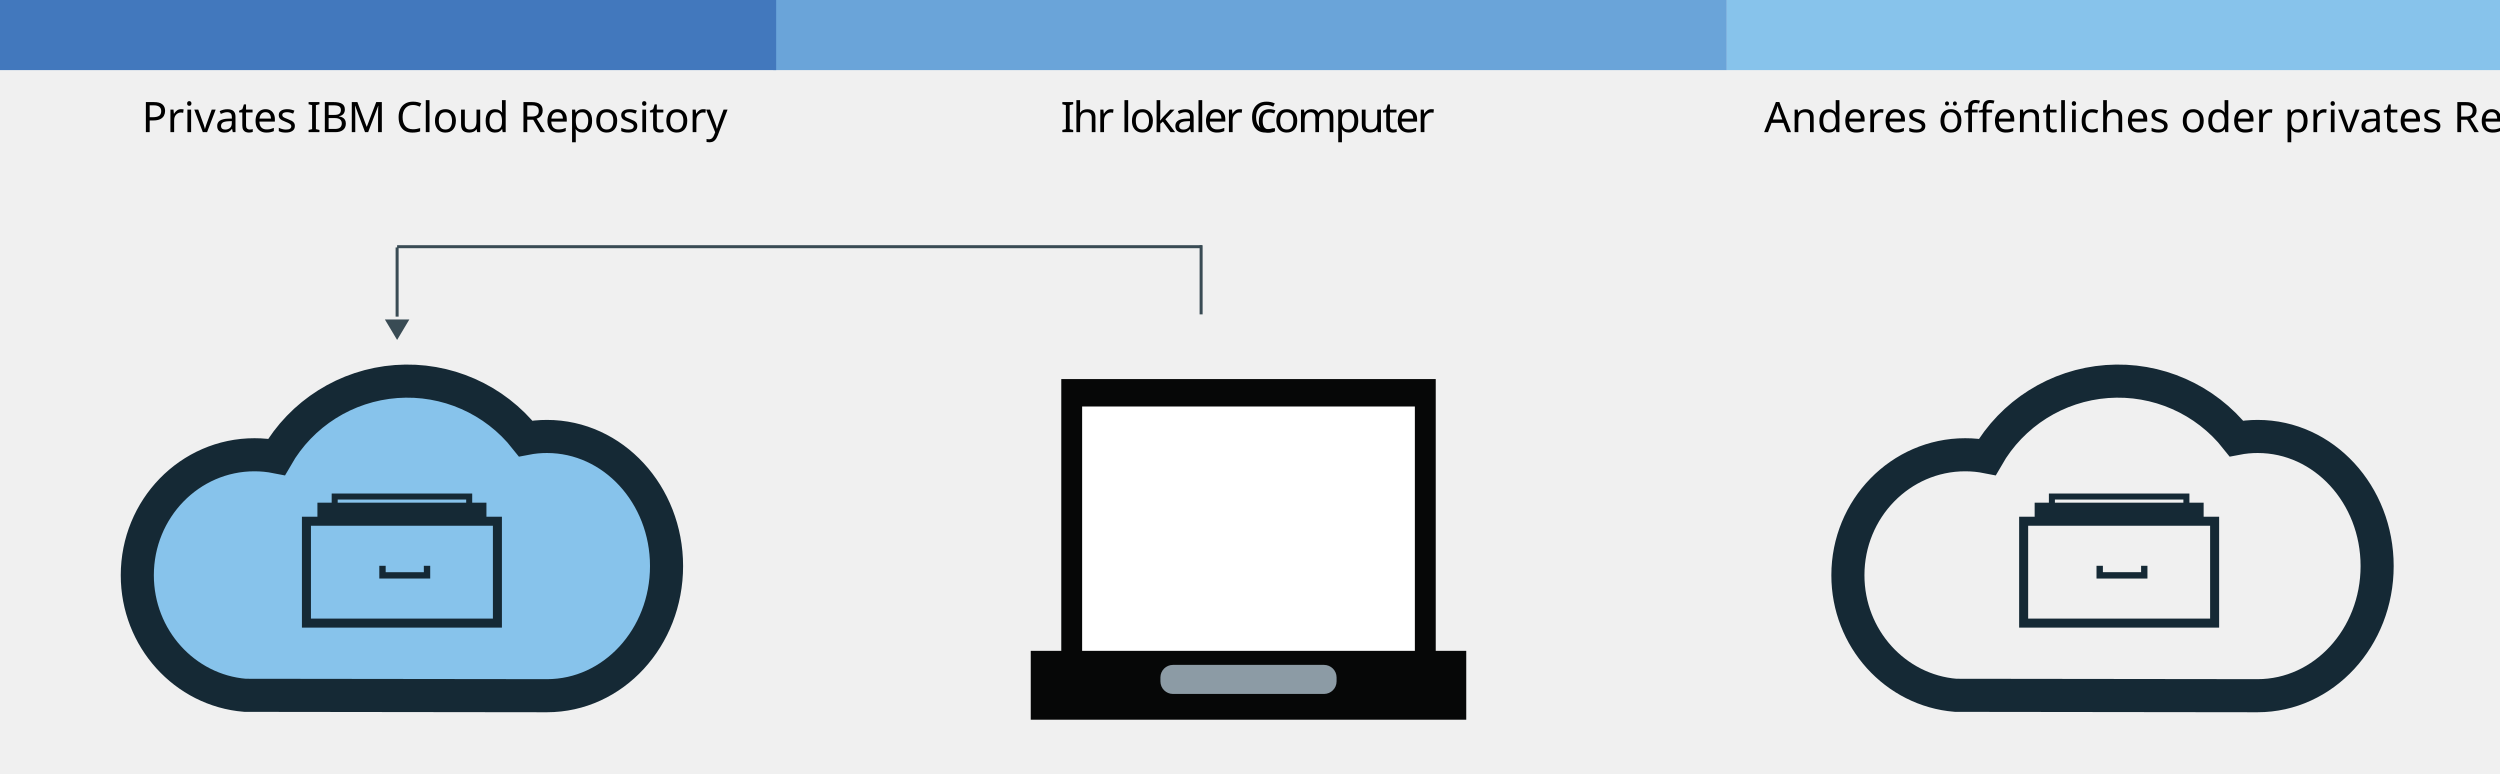
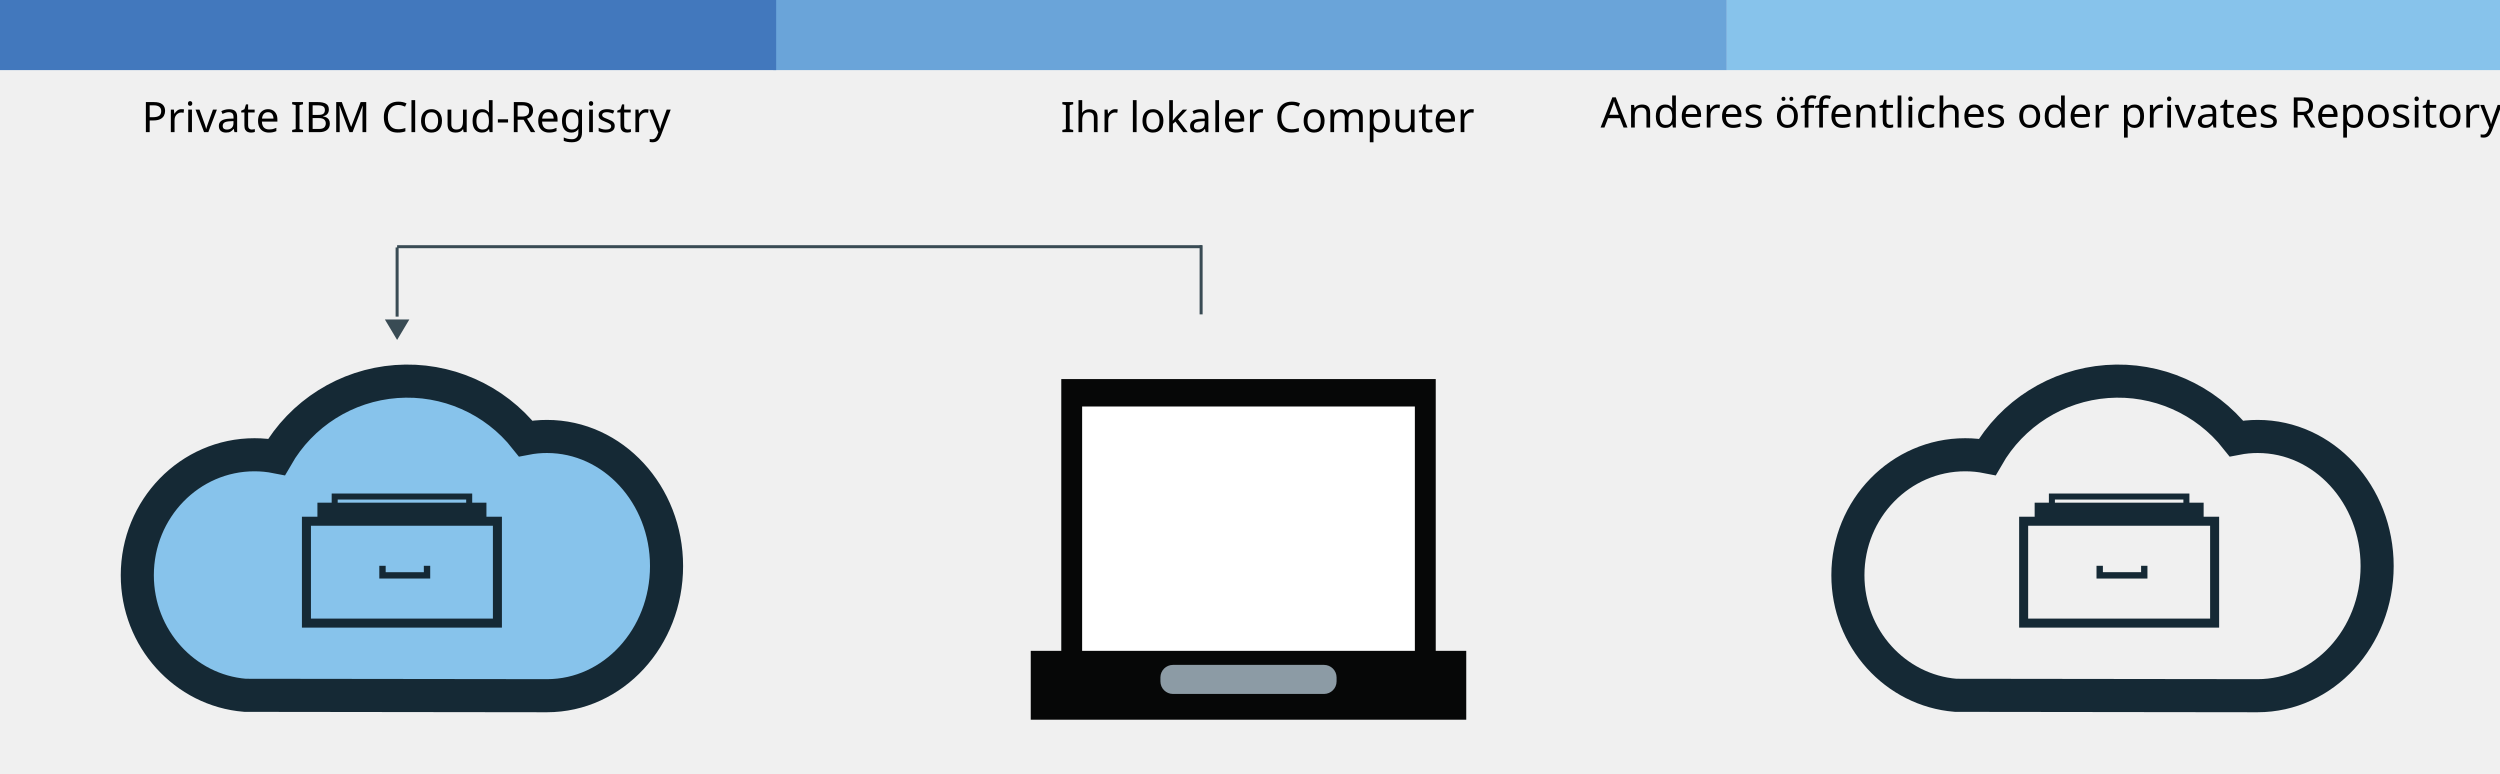
- <svg xmlns="http://www.w3.org/2000/svg" id="4ea608ff-a81e-4c44-a19c-8156005bfbe7" data-name="Layer 1" viewBox="0 0 831 257">
-   <path id="26b528bb-7ef3-45d5-9b34-acab2ad57c6b" data-name="&lt;Path&gt;" d="M257,0H574V23.3H257Z" fill="#6aa4d9" />
-   <path id="b5f381ea-9425-4c5d-99ab-5e4ba6948abc" data-name="&lt;Path&gt;" d="M574,0H831V23.3H574Z" fill="#87c3eb" />
-   <g id="4f3630c9-a43f-492a-af95-f49f43776668" data-name="&lt;Group&gt;">
-     <path id="3a0e19b8-b317-4449-bc7a-bd10a4d6c484" data-name="&lt;Path&gt;" d="M127.94,106.2,132,113l4.06-6.8Z" fill="#394b54" />
+ <svg xmlns="http://www.w3.org/2000/svg" id="8a2151fb-88ef-457d-b7ec-bfa7f1e3e656" data-name="Layer 1" viewBox="0 0 831 257" version="1.1">
+   <defs id="defs112" />
+   <path id="ce3f00cc-62b2-43ff-97de-39f90dd8ffae" data-name="&lt;Path&gt;" d="M257,0H574V23.3H257Z" fill="#6aa4d9" />
+   <path id="148a5eb6-df88-4f33-b362-d3d8ce114c44" data-name="&lt;Path&gt;" d="M574,0H831V23.3H574Z" fill="#87c3eb" />
+   <g id="10fb2a08-3ee6-4061-96fb-31503b7362b3" data-name="&lt;Group&gt;">
+     <path id="d03ee414-6941-420c-8859-22e16f18125c" data-name="&lt;Path&gt;" d="M127.94,106.2,132,113l4.06-6.8Z" fill="#394b54" />
  </g>
-   <path id="db13e8c7-046d-4228-b5ef-dd0b398d32c2" data-name="&lt;Path&gt;" d="M0,0H258V23.3H0Z" fill="#4278bd" />
-   <path id="d60b3026-3d63-4fc3-8569-e37bbb8fd4d2" data-name="&lt;Path&gt;" d="M132,82H399.5" fill="none" stroke="#394b54" stroke-miterlimit="10" />
-   <text transform="translate(586.4 43.93)" font-size="14" font-family="IBMPlexSans, IBM Plex Sans" style="isolation:isolate">Anderes öffentliches oder privates Repository<tspan x="8.97" y="0" letter-spacing="-0.01em" />
-     <tspan x="16.81" y="0" />
-     <tspan x="80.69" y="0" letter-spacing="-0.01em" />
-     <tspan x="87.46" y="0" letter-spacing="0em" />
-     <tspan x="94.93" y="0" letter-spacing="0em" />
-     <tspan x="99.79" y="0" letter-spacing="0em" />
-     <tspan x="168.91" y="0" letter-spacing="0em" />
-     <tspan x="173.98" y="0" />
-     <tspan x="207.94" y="0" letter-spacing="0em" />
-     <tspan x="212.8" y="0" />
-     <tspan x="220.64" y="0" letter-spacing="0.01em" />
-     <tspan x="225.92" y="0" />
+   <path id="525b2ac2-ea9d-4fbc-81b4-7cdf198de918" data-name="&lt;Path&gt;" d="M0,0H258V23.3H0Z" fill="#4278bd" />
+   <path id="fdf0b69f-7cd4-4857-b183-b2c9fd283bb3" data-name="&lt;Path&gt;" d="M132,82H399.5" fill="none" stroke="#394b54" stroke-miterlimit="10" />
+   <text font-size="14" style="isolation:isolate;-inkscape-font-specification:'IBMPlexSans, IBM Plex Sans, Normal';font-family:IBMPlexSans, 'IBM Plex Sans';font-weight:normal;font-style:normal;font-stretch:normal;font-variant:normal;font-size:14px;text-anchor:start;text-align:start;writing-mode:lr;line-height:125%;" id="text11" font-family="IBMPlexSans, IBM Plex Sans" transform="translate(47.13 43.93)">
+     <tspan id="tspan3379">Private IBM Cloud-Registry</tspan>
  </text>
-   <text transform="translate(47.13 43.93)" font-size="14" font-family="IBMPlexSans, IBM Plex Sans" style="isolation:isolate">
-     <tspan letter-spacing="-0.01em">Privates IBM Cloud Repository</tspan>
-     <tspan x="8.34" y="0" letter-spacing="0em" />
-     <tspan x="16.98" y="0" letter-spacing="-0.01em" />
-     <tspan x="23.74" y="0" />
-     <tspan x="31.22" y="0" letter-spacing="0em" />
-     <tspan x="36.08" y="0" />
-     <tspan x="116.2" y="0" letter-spacing="0em" />
-     <tspan x="121.27" y="0" />
-     <tspan x="139.84" y="0" letter-spacing="-0.01em" />
-     <tspan x="146.56" y="0" />
-     <tspan x="151.48" y="0" letter-spacing="0.01em" />
-     <tspan x="156.76" y="0" />
+   <text transform="translate(352.56 43.93)" font-size="14" font-family="IBMPlexSans, IBM Plex Sans" style="isolation:isolate;-inkscape-font-specification:'IBMPlexSans, IBM Plex Sans, Normal';font-family:IBMPlexSans, 'IBM Plex Sans';font-weight:normal;font-style:normal;font-stretch:normal;font-variant:normal;font-size:14px;text-anchor:start;text-align:start;writing-mode:lr;line-height:125%;" id="text37">
+     <tspan id="tspan3375">Ihr lokaler Computer</tspan>
+     <tspan id="tspan3377" />
  </text>
-   <text transform="translate(352.56 43.93)" font-size="14" font-family="IBMPlexSans, IBM Plex Sans" style="isolation:isolate">
-     <tspan letter-spacing="-0.05em">Ihr lokaler Computer</tspan>
-     <tspan x="7.6" y="0" />
-     <tspan x="65.11" y="0" letter-spacing="-0.01em">c</tspan>
-     <tspan x="72.07" y="0" />
-     <tspan x="108.2" y="0" letter-spacing="0em" />
-     <tspan x="113.06" y="0" letter-spacing="0em" />
+   <path id="f14214fe-9ec7-4377-b205-8f4ce22a05f0" data-name="&lt;Path&gt;" d="M132,82.25v23" fill="none" stroke="#394b54" stroke-miterlimit="10" />
+   <path id="a572a3a7-b452-42dc-a0eb-e07307168d5e" data-name="&lt;Path&gt;" d="M399.25,81.5v23" fill="none" stroke="#394b54" stroke-miterlimit="10" />
+   <rect x="399.5" y="71.5" width="15.5" height="19.5" fill="none" id="rect58" />
+   <path id="e99522dd-adef-4ce5-907d-8d91b47a08df" data-name="&lt;Path&gt;" d="M181.82,145.08a36.89,36.89,0,0,0-7.09.68,50.09,50.09,0,0,0-82.8,6.12,37.83,37.83,0,0,0-7.34-.72c-21.52,0-38.95,17.93-38.95,40.05,0,21,15.77,38.28,35.83,39.91l100.13.13h.22c22,0,39.74-19.29,39.74-43.09S203.77,145.08,181.82,145.08Z" fill="#87c3eb" stroke="#152935" stroke-miterlimit="10" stroke-width="11" />
+   <path id="74fb0e0b-4e9a-4824-966c-126e2122dded" data-name="&lt;Path&gt;" d="M750.47,145.08a36.89,36.89,0,0,0-7.09.68,50.09,50.09,0,0,0-82.8,6.12,37.83,37.83,0,0,0-7.34-.72c-21.52,0-39,17.93-39,40.05,0,21,15.77,38.28,35.83,39.91l100.13.13h.22c21.95,0,39.74-19.29,39.74-43.09S772.42,145.08,750.47,145.08Z" fill="none" stroke="#152935" stroke-miterlimit="10" stroke-width="11" />
+   <rect id="ddb78052-7939-4cde-86aa-aba469e38c3c" data-name="&lt;Rectangle&gt;" x="352.77" y="126" width="124.47" height="90.67" fill="#060707" />
+   <g id="27dd9f5f-0f34-410a-9cf2-659aefd6a2b5" data-name="&lt;Group&gt;">
+     <rect id="51b79e7b-4bcb-450f-984a-f5ca3bdec73d" data-name="&lt;Rectangle&gt;" x="361.89" y="137.31" width="106.23" height="77.38" fill="#fff" />
+     <path id="c087a8f1-5c69-46b5-bd51-f99d212f1f93" data-name="&lt;Compound Path&gt;" d="M470.3,216.88H359.7V135.12H470.3ZM364.08,212.5H465.92v-73H364.08Z" fill="#fff" />
+   </g>
+   <rect id="b63eb18c-b563-4bb9-aa60-2655b87aa2d9" data-name="&lt;Rectangle&gt;" x="342.62" y="216.34" width="144.76" height="22.89" fill="#060707" />
+   <rect id="f69ebd71-33c6-4c84-9b71-528ee9676ebb" data-name="&lt;Rectangle&gt;" x="385.72" y="221.01" width="58.56" height="9.66" rx="4.18" ry="4.18" fill="#8c9ba5" />
+   <rect x="672.66" y="173.26" width="63.48" height="33.86" fill="none" stroke="#152935" stroke-miterlimit="10" stroke-width="3" id="rect68" />
+   <line x1="676.32" y1="170.09" x2="732.49" y2="170.09" fill="none" stroke="#152935" stroke-miterlimit="10" stroke-width="6" id="line70" />
+   <rect x="682.05" y="165.05" width="44.71" height="5.03" fill="none" stroke="#152935" stroke-miterlimit="10" stroke-width="2" id="rect72" />
+   <path d="M711.7,190.19H699v-2.12h-2.12v4.24h16.93v-4.24H711.7Z" fill="#152935" id="path74" />
+   <rect x="101.86" y="173.26" width="63.48" height="33.86" fill="none" stroke="#152935" stroke-miterlimit="10" stroke-width="3" id="rect76" />
+   <line x1="105.51" y1="170.09" x2="161.69" y2="170.09" fill="none" stroke="#152935" stroke-miterlimit="10" stroke-width="6" id="line78" />
+   <rect x="111.25" y="165.05" width="44.71" height="5.03" fill="none" stroke="#152935" stroke-miterlimit="10" stroke-width="2" id="rect80" />
+   <path d="M140.89,190.19H128.2v-2.12h-2.12v4.24H143v-4.24h-2.12Z" fill="#152935" id="path82" />
+   <text font-size="14" style="font-style:normal;font-variant:normal;font-weight:normal;font-stretch:normal;font-size:14px;line-height:125%;font-family:IBMPlexSans, 'IBM Plex Sans';-inkscape-font-specification:'IBMPlexSans, IBM Plex Sans, Normal';text-align:center;writing-mode:lr;text-anchor:middle;isolation:isolate;" id="text84" x="681.792" y="42.384">
+     <tspan id="tspan3371">Anderes öffentliches</tspan>
+     <tspan id="tspan3373">oder privates Repository</tspan>
  </text>
-   <path id="cb85221c-fb2f-4af6-bbbe-ae30b64a41e3" data-name="&lt;Path&gt;" d="M132,82.25v23" fill="none" stroke="#394b54" stroke-miterlimit="10" />
-   <path id="c4e92bb3-20ff-455c-9604-55e38bb9d9c9" data-name="&lt;Path&gt;" d="M399.25,81.5v23" fill="none" stroke="#394b54" stroke-miterlimit="10" />
-   <rect x="399.5" y="71.5" width="15.5" height="19.5" fill="none" />
-   <path id="96fbf55c-fcf4-40ec-873f-f42ea0ef48ff" data-name="&lt;Path&gt;" d="M181.82,145.08a36.89,36.89,0,0,0-7.09.68,50.09,50.09,0,0,0-82.8,6.12,37.83,37.83,0,0,0-7.34-.72c-21.52,0-38.95,17.93-38.95,40.05,0,21,15.77,38.28,35.83,39.91l100.13.13h.22c22,0,39.74-19.29,39.74-43.09S203.77,145.08,181.82,145.08Z" fill="#87c3eb" stroke="#152935" stroke-miterlimit="10" stroke-width="11" />
-   <path id="66b7a578-b043-472e-86c9-97538cab762b" data-name="&lt;Path&gt;" d="M750.47,145.08a36.89,36.89,0,0,0-7.09.68,50.09,50.09,0,0,0-82.8,6.12,37.83,37.83,0,0,0-7.34-.72c-21.52,0-39,17.93-39,40.05,0,21,15.77,38.28,35.83,39.91l100.13.13h.22c21.95,0,39.74-19.29,39.74-43.09S772.42,145.08,750.47,145.08Z" fill="none" stroke="#152935" stroke-miterlimit="10" stroke-width="11" />
-   <rect id="36862df0-c2a3-423f-b600-92166e47195c" data-name="&lt;Rectangle&gt;" x="352.77" y="126" width="124.47" height="90.67" fill="#060707" />
-   <g id="379cd366-c4c1-4a5e-9051-98565c69d453" data-name="&lt;Group&gt;">
-     <rect id="4b499323-e7f4-4b53-8bff-364a33d99c44" data-name="&lt;Rectangle&gt;" x="361.89" y="137.31" width="106.23" height="77.38" fill="#fff" />
-     <path id="27727e4d-3e62-4275-aca3-da0f7abdf801" data-name="&lt;Compound Path&gt;" d="M470.3,216.88H359.7V135.12H470.3ZM364.08,212.5H465.92v-73H364.08Z" fill="#fff" />
-   </g>
-   <rect id="f705138f-c6e3-406a-8fbf-ec58cecc4f82" data-name="&lt;Rectangle&gt;" x="342.62" y="216.34" width="144.76" height="22.89" fill="#060707" />
-   <rect id="a28c1fb3-03d8-4cea-aca6-88dcc19edf2c" data-name="&lt;Rectangle&gt;" x="385.72" y="221.01" width="58.56" height="9.66" rx="4.18" ry="4.18" fill="#8c9ba5" />
-   <rect x="672.66" y="173.26" width="63.48" height="33.86" fill="none" stroke="#152935" stroke-miterlimit="10" stroke-width="3" />
-   <line x1="676.32" y1="170.09" x2="732.49" y2="170.09" fill="none" stroke="#152935" stroke-miterlimit="10" stroke-width="6" />
-   <rect x="682.05" y="165.05" width="44.71" height="5.03" fill="none" stroke="#152935" stroke-miterlimit="10" stroke-width="2" />
-   <path d="M711.7,190.19H699v-2.12h-2.12v4.24h16.93v-4.24H711.7Z" fill="#152935" />
-   <rect x="101.86" y="173.26" width="63.48" height="33.86" fill="none" stroke="#152935" stroke-miterlimit="10" stroke-width="3" />
-   <line x1="105.51" y1="170.09" x2="161.69" y2="170.09" fill="none" stroke="#152935" stroke-miterlimit="10" stroke-width="6" />
-   <rect x="111.25" y="165.05" width="44.71" height="5.03" fill="none" stroke="#152935" stroke-miterlimit="10" stroke-width="2" />
-   <path d="M140.89,190.19H128.2v-2.12h-2.12v4.24H143v-4.24h-2.12Z" fill="#152935" />
</svg>
